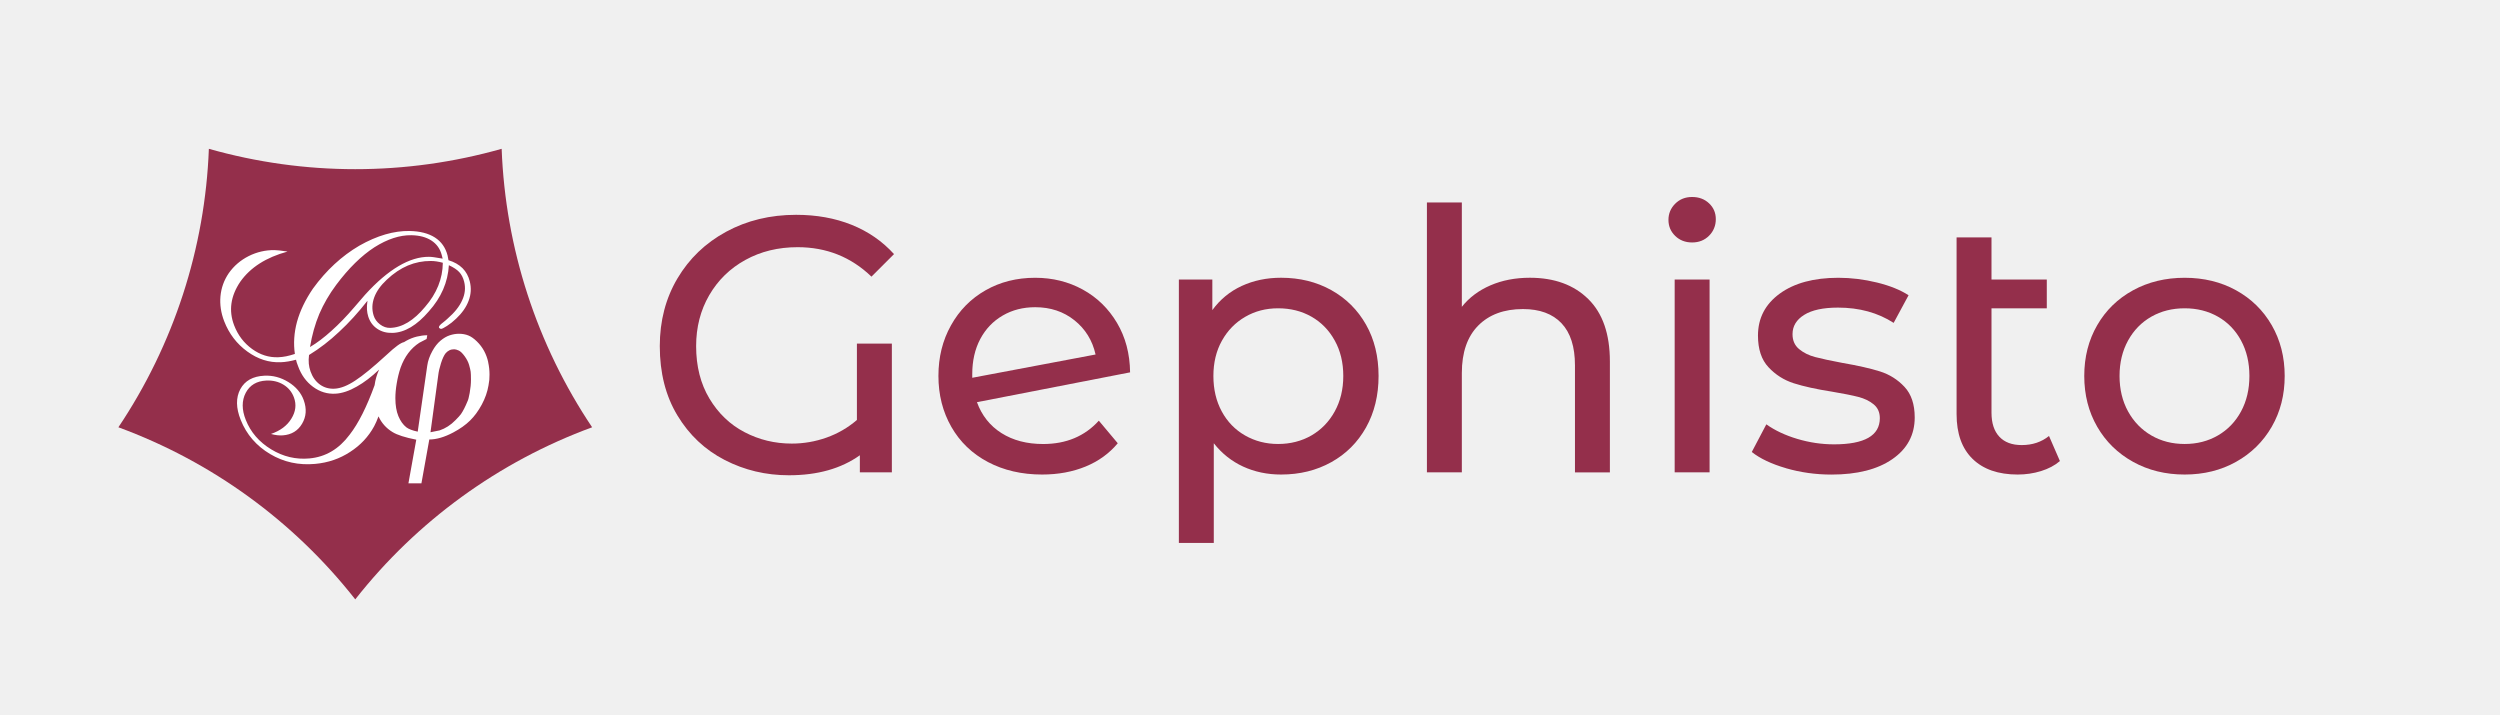
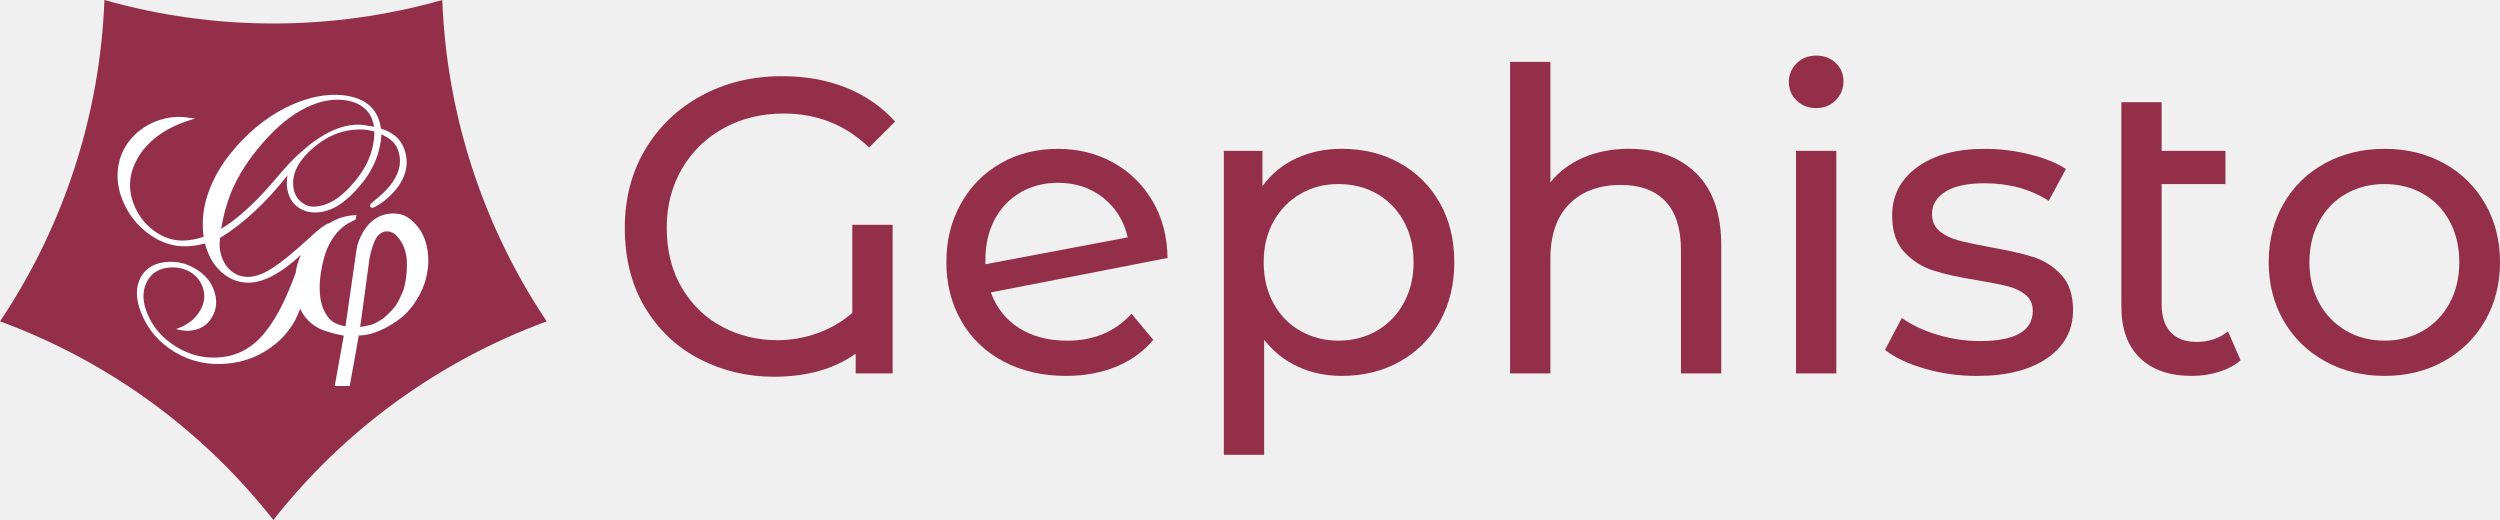
- <svg xmlns="http://www.w3.org/2000/svg" id="Logo" viewBox="0 0 756 216">
+ <svg xmlns="http://www.w3.org/2000/svg" id="Logo" version="1.1" viewBox="0 0 655.09 136.25">
  <defs>
    <style>
-       .cls-1 {
+       .st0 {
        fill: #fff;
      }

-       .cls-2 {
+       .st1 {
        fill: #942f4b;
      }
    </style>
  </defs>
-   <path class="cls-2" d="M107.43,181.25h0c-18.59-23.66-43.39-41.67-71.63-52.04h0s0,0,0,0c16.75-24.99,26.23-54.14,27.36-84.21h0s0,0,0,0c28.94,8.21,59.6,8.21,88.54,0h0s0,0,0,0c1.13,30.06,10.61,59.22,27.36,84.21h0s0,0,0,0c-28.24,10.37-53.04,28.39-71.63,52.04h0Z" />
-   <path class="cls-1" d="M147.64,109.53c-.27-1.23-.69-2.37-1.25-3.41-.56-1.04-1.29-2-2.19-2.88-.9-.88-1.76-1.48-2.6-1.81-.83-.33-1.77-.5-2.82-.5-.92,0-1.85.16-2.79.47-.94.31-1.87.86-2.79,1.63-.92.77-1.73,1.81-2.44,3.1-.83,1.5-1.36,2.98-1.56,4.45l-2.88,19.95c-1.58-.33-2.73-.77-3.44-1.31-1-.79-1.8-1.92-2.41-3.38-.6-1.46-.91-3.27-.91-5.44,0-1.33.13-2.82.41-4.47.27-1.65.66-3.22,1.16-4.72,1.21-3.38,3.11-5.9,5.69-7.57.71-.37,1.44-.75,2.19-1.13l.19-1.13c-1,0-2.05.14-3.16.41-1.11.27-2.18.7-3.22,1.28-.22.13-.44.26-.65.39-.95.17-2.67,1.41-5.18,3.77l-.21.19c-3.91,3.58-7.01,6.14-9.35,7.66-2.32,1.54-4.39,2.36-6.22,2.46-1.68.09-3.17-.32-4.46-1.25-1.29-.93-2.25-2.26-2.86-4-.26-.75-.43-1.52-.51-2.32-.07-.8-.05-1.68.07-2.62,3.21-1.96,6.25-4.31,9.13-7.03,2.92-2.7,5.76-5.82,8.54-9.37-.15,1.03-.2,1.91-.15,2.65.05.74.17,1.44.38,2.1.5,1.59,1.4,2.83,2.72,3.72,1.31.89,2.85,1.3,4.63,1.25,3.71-.11,7.35-2.29,10.98-6.51,3.73-4.16,5.76-8.8,6.06-13.96,1.39.64,2.44,1.33,3.13,2.07.69.74,1.19,1.72,1.49,2.92.47,1.86.27,3.72-.59,5.6-.84,1.89-2.32,3.74-4.41,5.55-.34.33-.81.73-1.42,1.21-.89.67-1.29,1.16-1.2,1.48.02.09.11.18.26.28.15.1.28.15.4.14.27,0,.87-.31,1.79-.9.92-.59,1.84-1.32,2.74-2.18,1.8-1.69,3.06-3.49,3.78-5.41.73-1.92.85-3.87.35-5.87-.4-1.6-1.13-2.93-2.2-4-1.08-1.07-2.49-1.87-4.24-2.4-.06-.23-.11-.5-.16-.82-.05-.32-.09-.52-.11-.6-.61-2.38-1.89-4.2-3.83-5.45-1.95-1.25-4.52-1.91-7.69-1.97-4.69-.08-9.78,1.38-15.18,4.45-5.32,3.12-10,7.44-14.02,12.98-2.3,3.38-3.9,6.73-4.82,10.04-.89,3.33-1.1,6.57-.64,9.71-.97.32-1.86.56-2.66.72-.8.16-1.59.25-2.36.28-2.82.11-5.46-.72-7.92-2.5-2.47-1.79-4.28-4.17-5.42-7.13-1.7-4.43-1.1-8.86,1.87-13.23,3.06-4.32,7.82-7.34,14.25-9.09-.07-.03-.16-.05-.25-.05-1.75-.26-2.99-.4-3.72-.4-2.68-.02-5.27.57-7.74,1.8-2.46,1.24-4.48,2.96-6.04,5.18-1.43,2.1-2.27,4.42-2.51,6.95-.23,2.54.15,5.08,1.13,7.6,1.47,3.78,3.8,6.83,7,9.15,3.17,2.3,6.52,3.37,10.08,3.23.77-.03,1.53-.11,2.28-.24.75-.12,1.54-.3,2.36-.52.08.22.14.48.2.8.03.1.06.16.07.19l.34.94c.95,2.65,2.47,4.75,4.54,6.27,2.06,1.52,4.32,2.21,6.78,2.07,2-.11,4.14-.83,6.43-2.14,2.2-1.23,4.45-2.95,6.76-5.14-.68,1.5-1.14,3.07-1.36,4.72-2.37,6.51-4.86,11.51-7.54,14.95-3.24,4.34-7.28,6.75-12.18,7.19-4.1.37-7.94-.54-11.56-2.75-3.65-2.22-6.21-5.2-7.68-8.91-1.23-3.09-1.24-5.82-.01-8.18,1.24-2.34,3.32-3.57,6.22-3.71,1.93-.09,3.66.32,5.18,1.24,1.51.92,2.57,2.21,3.18,3.87.8,2.17.53,4.3-.78,6.41-1.29,2.12-3.35,3.66-6.17,4.63.65.18,1.28.31,1.89.38.61.07,1.18.08,1.71.04,2.62-.2,4.55-1.38,5.81-3.52,1.27-2.13,1.44-4.51.49-7.14-.81-2.22-2.34-4.03-4.61-5.44-2.28-1.41-4.7-2.06-7.26-1.94-3.47.16-5.91,1.51-7.3,4.07-1.37,2.58-1.33,5.68.12,9.3,1.75,4.4,4.73,7.84,8.89,10.32,4.12,2.45,8.66,3.44,13.65,2.98,3.91-.36,7.42-1.57,10.53-3.61,3.14-2.02,5.57-4.61,7.29-7.78.44-.81.87-1.81,1.31-2.98.92,2,2.33,3.58,4.23,4.74,1.42.88,3.82,1.65,7.19,2.31l-2.37,13.19h3.93s2.38-13.25,2.38-13.25c2.17,0,4.59-.71,7.26-2.13,2.04-1.08,3.73-2.28,5.07-3.6,1.34-1.31,2.51-2.92,3.54-4.82,1.02-1.9,1.7-3.83,2.03-5.79.12-.75.21-1.31.25-1.69.04-.38.06-.92.06-1.63,0-1.25-.14-2.49-.41-3.72ZM128.54,92.81c-3.43,4.12-6.92,6.25-10.55,6.34-1.09.03-2.11-.32-3.07-1.05-.96-.73-1.61-1.63-1.94-2.71-.55-1.77-.49-3.58.18-5.44.68-1.85,1.95-3.64,3.81-5.37,2.04-1.93,4.17-3.35,6.38-4.29,2.22-.93,4.53-1.38,6.91-1.37.6,0,1.2.05,1.79.14.59.09,1.21.22,1.86.4-.05,4.84-1.85,9.29-5.37,13.35ZM96.56,94.93c1.31-3.04,3.01-5.97,5.11-8.79,3.78-5.05,7.65-8.83,11.55-11.36,3.95-2.5,7.69-3.71,11.18-3.65,2.45.04,4.47.58,6.06,1.61,1.58,1.03,2.62,2.48,3.11,4.35l.29,1.12c-1.2-.21-2.08-.35-2.64-.43-.56-.08-1.06-.12-1.51-.12-5.79-.04-12.31,3.74-19.33,11.49-1.41,1.64-2.48,2.88-3.2,3.71-2.35,2.75-4.66,5.14-6.93,7.17-2.25,2.04-4.41,3.68-6.5,4.91.59-3.61,1.53-6.95,2.81-10.01ZM142.05,118.75c-.25,1.38-.48,2.25-.69,2.63-.67,1.63-1.32,2.9-1.95,3.82-.29.42-.86,1.04-1.7,1.88-1.42,1.46-3.02,2.48-4.77,3.07-.04,0-.96.19-2.76.56l2.33-17.13c.12-1.13.41-2.38.85-3.76.44-1.38.91-2.38,1.41-3.01.33-.38.71-.67,1.13-.88.42-.21.9-.31,1.44-.31.38,0,.84.13,1.38.38.54.25,1.14.82,1.79,1.72.65.9,1.1,1.78,1.35,2.66.25.88.41,1.55.47,2.03.06.48.09,1.26.09,2.35,0,1.29-.13,2.63-.38,4.01Z" />
+   <path class="st1" d="M71.63,136.25h0C53.04,112.59,28.24,94.58,0,84.21h0C16.75,59.22,26.23,30.07,27.36,0h0c28.94,8.21,59.6,8.21,88.54,0h0c1.13,30.06,10.61,59.22,27.36,84.21h0c-28.24,10.37-53.04,28.39-71.63,52.04h0Z" />
+   <path class="st0" d="M111.84,64.53c-.27-1.23-.69-2.37-1.25-3.41s-1.29-2-2.19-2.88c-.9-.88-1.76-1.48-2.6-1.81-.83-.33-1.77-.5-2.82-.5-.92,0-1.85.16-2.79.47-.94.31-1.87.86-2.79,1.63s-1.73,1.81-2.44,3.1c-.83,1.5-1.36,2.98-1.56,4.45l-2.88,19.95c-1.58-.33-2.73-.77-3.44-1.31-1-.79-1.8-1.92-2.41-3.38-.6-1.46-.91-3.27-.91-5.44,0-1.33.13-2.82.41-4.47.27-1.65.66-3.22,1.16-4.72,1.21-3.38,3.11-5.9,5.69-7.57.71-.37,1.44-.75,2.19-1.13l.19-1.13c-1,0-2.05.14-3.16.41-1.11.27-2.18.7-3.22,1.28-.22.13-.44.26-.65.39-.95.17-2.67,1.41-5.18,3.77l-.21.19c-3.91,3.58-7.01,6.14-9.35,7.66-2.32,1.54-4.39,2.36-6.22,2.46-1.68.09-3.17-.32-4.46-1.25s-2.25-2.26-2.86-4c-.26-.75-.43-1.52-.51-2.32-.07-.8-.05-1.68.07-2.62,3.21-1.96,6.25-4.31,9.13-7.03,2.92-2.7,5.76-5.82,8.54-9.37-.15,1.03-.2,1.91-.15,2.65.05.74.17,1.44.38,2.1.5,1.59,1.4,2.83,2.72,3.72,1.31.89,2.85,1.3,4.63,1.25,3.71-.11,7.35-2.29,10.98-6.51,3.73-4.16,5.76-8.8,6.06-13.96,1.39.64,2.44,1.33,3.13,2.07s1.19,1.72,1.49,2.92c.47,1.86.27,3.72-.59,5.6-.84,1.89-2.32,3.74-4.41,5.55-.34.33-.81.73-1.42,1.21-.89.67-1.29,1.16-1.2,1.48.02.09.11.18.26.28s.28.15.4.14c.27,0,.87-.31,1.79-.9.92-.59,1.84-1.32,2.74-2.18,1.8-1.69,3.06-3.49,3.78-5.41.73-1.92.85-3.87.35-5.87-.4-1.6-1.13-2.93-2.2-4-1.08-1.07-2.49-1.87-4.24-2.4-.06-.23-.11-.5-.16-.82s-.09-.52-.11-.6c-.61-2.38-1.89-4.2-3.83-5.45-1.95-1.25-4.52-1.91-7.69-1.97-4.69-.08-9.78,1.38-15.18,4.45-5.32,3.12-10,7.44-14.02,12.98-2.3,3.38-3.9,6.73-4.82,10.04-.89,3.33-1.1,6.57-.64,9.71-.97.32-1.86.56-2.66.72s-1.59.25-2.36.28c-2.82.11-5.46-.72-7.92-2.5-2.47-1.79-4.28-4.17-5.42-7.13-1.7-4.43-1.1-8.86,1.87-13.23,3.06-4.32,7.82-7.34,14.25-9.09-.07-.03-.16-.05-.25-.05-1.75-.26-2.99-.4-3.72-.4-2.68-.02-5.27.57-7.74,1.8-2.46,1.24-4.48,2.96-6.04,5.18-1.43,2.1-2.27,4.42-2.51,6.95-.23,2.54.15,5.08,1.13,7.6,1.47,3.78,3.8,6.83,7,9.15,3.17,2.3,6.52,3.37,10.08,3.23.77-.03,1.53-.11,2.28-.24.75-.12,1.54-.3,2.36-.52.08.22.14.48.2.8.03.1.06.16.07.19l.34.94c.95,2.65,2.47,4.75,4.54,6.27,2.06,1.52,4.32,2.21,6.78,2.07,2-.11,4.14-.83,6.43-2.14,2.2-1.23,4.45-2.95,6.76-5.14-.68,1.5-1.14,3.07-1.36,4.72-2.37,6.51-4.86,11.51-7.54,14.95-3.24,4.34-7.28,6.75-12.18,7.19-4.1.37-7.94-.54-11.56-2.75-3.65-2.22-6.21-5.2-7.68-8.91-1.23-3.09-1.24-5.82-.01-8.18,1.24-2.34,3.32-3.57,6.22-3.71,1.93-.09,3.66.32,5.18,1.24,1.51.92,2.57,2.21,3.18,3.87.8,2.17.53,4.3-.78,6.41-1.29,2.12-3.35,3.66-6.17,4.63.65.18,1.28.31,1.89.38s1.18.08,1.71.04c2.62-.2,4.55-1.38,5.81-3.52,1.27-2.13,1.44-4.51.49-7.14-.81-2.22-2.34-4.03-4.61-5.44-2.28-1.41-4.7-2.06-7.26-1.94-3.47.16-5.91,1.51-7.3,4.07-1.37,2.58-1.33,5.68.12,9.3,1.75,4.4,4.73,7.84,8.89,10.32,4.12,2.45,8.66,3.44,13.65,2.98,3.91-.36,7.42-1.57,10.53-3.61,3.14-2.02,5.57-4.61,7.29-7.78.44-.81.87-1.81,1.31-2.98.92,2,2.33,3.58,4.23,4.74,1.42.88,3.82,1.65,7.19,2.31l-2.37,13.19h3.93l2.38-13.25c2.17,0,4.59-.71,7.26-2.13,2.04-1.08,3.73-2.28,5.07-3.6,1.34-1.31,2.51-2.92,3.54-4.82,1.02-1.9,1.7-3.83,2.03-5.79.12-.75.21-1.31.25-1.69.04-.38.06-.92.06-1.63,0-1.25-.14-2.49-.41-3.72l.02.01ZM92.74,47.81c-3.43,4.12-6.92,6.25-10.55,6.34-1.09.03-2.11-.32-3.07-1.05s-1.61-1.63-1.94-2.71c-.55-1.77-.49-3.58.18-5.44.68-1.85,1.95-3.64,3.81-5.37,2.04-1.93,4.17-3.35,6.38-4.29,2.22-.93,4.53-1.38,6.91-1.37.6,0,1.2.05,1.79.14s1.21.22,1.86.4c-.05,4.84-1.85,9.29-5.37,13.35h0ZM60.76,49.93c1.31-3.04,3.01-5.97,5.11-8.79,3.78-5.05,7.65-8.83,11.55-11.36,3.95-2.5,7.69-3.71,11.18-3.65,2.45.04,4.47.58,6.06,1.61,1.58,1.03,2.62,2.48,3.11,4.35l.29,1.12c-1.2-.21-2.08-.35-2.64-.43s-1.06-.12-1.51-.12c-5.79-.04-12.31,3.74-19.33,11.49-1.41,1.64-2.48,2.88-3.2,3.71-2.35,2.75-4.66,5.14-6.93,7.17-2.25,2.04-4.41,3.68-6.5,4.91.59-3.61,1.53-6.95,2.81-10.01h0ZM106.25,73.75c-.25,1.38-.48,2.25-.69,2.63-.67,1.63-1.32,2.9-1.95,3.82-.29.42-.86,1.04-1.7,1.88-1.42,1.46-3.02,2.48-4.77,3.07-.04,0-.96.19-2.76.56l2.33-17.13c.12-1.13.41-2.38.85-3.76.44-1.38.91-2.38,1.41-3.01.33-.38.71-.67,1.13-.88s.9-.31,1.44-.31c.38,0,.84.13,1.38.38.54.25,1.14.82,1.79,1.72s1.1,1.78,1.35,2.66c.25.88.41,1.55.47,2.03.06.48.09,1.26.09,2.35,0,1.29-.13,2.63-.38,4.01l.01-.02Z" />
  <g>
-     <path class="cls-2" d="M259.14,103.9h10.56v38.94h-9.68v-5.17c-5.65,4.03-12.8,6.05-21.45,6.05-6.97,0-13.44-1.54-19.42-4.62-5.98-3.08-10.74-7.57-14.3-13.47-3.56-5.9-5.33-12.89-5.33-20.96,0-7.63,1.78-14.45,5.33-20.46,3.56-6.01,8.47-10.73,14.74-14.13,6.27-3.41,13.33-5.12,21.17-5.12,6.16,0,11.75,1.01,16.77,3.02,5.02,2.02,9.29,4.97,12.82,8.86l-6.82,6.82c-6.16-5.94-13.6-8.91-22.33-8.91-5.87,0-11.13,1.28-15.79,3.85-4.66,2.57-8.3,6.12-10.94,10.67-2.64,4.55-3.96,9.68-3.96,15.4,0,6.09,1.34,11.37,4.01,15.84,2.68,4.47,6.21,7.87,10.62,10.17,4.4,2.31,9.17,3.46,14.3,3.46,3.59,0,7.09-.6,10.5-1.81s6.47-2.99,9.19-5.33v-23.1Z" />
-     <path class="cls-2" d="M332.29,127.22l5.72,6.82c-2.57,3.08-5.81,5.43-9.73,7.04-3.92,1.61-8.31,2.42-13.15,2.42-6.16,0-11.62-1.27-16.39-3.79-4.77-2.53-8.45-6.07-11.05-10.62-2.6-4.55-3.91-9.68-3.91-15.4s1.26-10.74,3.79-15.29c2.53-4.55,6.01-8.08,10.45-10.61,4.44-2.53,9.44-3.79,15.01-3.79,5.28,0,10.08,1.19,14.41,3.57,4.33,2.38,7.77,5.74,10.34,10.07,2.57,4.33,3.89,9.31,3.96,14.96l-46.31,9.02c1.47,4.03,3.94,7.15,7.42,9.35,3.48,2.2,7.68,3.3,12.59,3.3,6.97,0,12.58-2.35,16.83-7.04ZM303.2,95.43c-2.9,1.69-5.15,4.05-6.77,7.09-1.61,3.04-2.42,6.58-2.42,10.62v1.1l37.29-7.04c-.95-4.25-3.08-7.7-6.38-10.34-3.3-2.64-7.26-3.96-11.88-3.96-3.67,0-6.95.84-9.84,2.53Z" />
-     <path class="cls-2" d="M402.58,87.73c4.47,2.49,7.98,5.98,10.51,10.45,2.53,4.47,3.79,9.64,3.79,15.51s-1.27,11.06-3.79,15.57c-2.53,4.51-6.03,8.01-10.51,10.5-4.47,2.49-9.53,3.74-15.18,3.74-4.18,0-8.01-.81-11.5-2.42-3.48-1.61-6.43-3.96-8.85-7.04v30.14h-10.56v-79.64h10.12v9.24c2.35-3.23,5.32-5.67,8.91-7.32,3.59-1.65,7.55-2.47,11.88-2.47,5.65,0,10.71,1.25,15.18,3.74ZM396.58,131.68c2.97-1.72,5.32-4.14,7.04-7.26,1.72-3.12,2.59-6.69,2.59-10.73s-.86-7.61-2.59-10.72c-1.72-3.12-4.07-5.52-7.04-7.21-2.97-1.69-6.33-2.53-10.07-2.53s-6.99.86-9.96,2.58c-2.97,1.72-5.32,4.12-7.04,7.21-1.72,3.08-2.58,6.64-2.58,10.67s.84,7.61,2.53,10.73c1.69,3.12,4.03,5.54,7.04,7.26,3.01,1.72,6.34,2.58,10.01,2.58s7.09-.86,10.07-2.58Z" />
-     <path class="cls-2" d="M480.29,90.43c4.36,4.29,6.54,10.58,6.54,18.87v33.55h-10.56v-32.34c0-5.65-1.36-9.9-4.07-12.76-2.71-2.86-6.6-4.29-11.66-4.29-5.72,0-10.23,1.67-13.53,5-3.3,3.34-4.95,8.12-4.95,14.35v30.03h-10.56V61.22h10.56v31.57c2.2-2.79,5.08-4.95,8.63-6.49,3.56-1.54,7.54-2.31,11.93-2.31,7.41,0,13.29,2.14,17.66,6.43Z" />
-     <path class="cls-2" d="M506.58,71.34c-1.36-1.32-2.04-2.93-2.04-4.84s.68-3.54,2.04-4.9c1.36-1.36,3.06-2.03,5.12-2.03s3.76.64,5.12,1.92c1.36,1.28,2.04,2.88,2.04,4.79s-.68,3.65-2.04,5c-1.36,1.36-3.06,2.04-5.12,2.04s-3.76-.66-5.12-1.98ZM506.42,84.54h10.56v58.3h-10.56v-58.3Z" />
-     <path class="cls-2" d="M540.08,141.58c-4.4-1.28-7.85-2.92-10.34-4.9l4.4-8.36c2.57,1.83,5.68,3.3,9.35,4.4,3.67,1.1,7.37,1.65,11.11,1.65,9.24,0,13.86-2.64,13.86-7.92,0-1.76-.62-3.15-1.87-4.18-1.25-1.03-2.81-1.78-4.67-2.25-1.87-.48-4.53-1.01-7.98-1.59-4.69-.73-8.52-1.58-11.5-2.53-2.97-.95-5.52-2.57-7.64-4.84-2.13-2.27-3.19-5.46-3.19-9.57,0-5.28,2.2-9.51,6.6-12.71,4.4-3.19,10.3-4.78,17.71-4.78,3.89,0,7.77.48,11.66,1.43,3.89.95,7.08,2.24,9.57,3.85l-4.51,8.36c-4.77-3.08-10.38-4.62-16.83-4.62-4.47,0-7.88.73-10.23,2.2-2.35,1.47-3.52,3.41-3.52,5.83,0,1.91.66,3.41,1.98,4.51,1.32,1.1,2.95,1.91,4.89,2.42,1.94.51,4.67,1.1,8.2,1.76,4.69.81,8.49,1.67,11.38,2.58,2.9.92,5.37,2.48,7.42,4.68,2.05,2.2,3.08,5.28,3.08,9.24,0,5.28-2.25,9.48-6.76,12.6-4.51,3.12-10.65,4.67-18.42,4.67-4.77,0-9.35-.64-13.75-1.92Z" />
-     <path class="cls-2" d="M622.91,139.43c-1.54,1.32-3.45,2.33-5.72,3.03-2.27.7-4.62,1.04-7.04,1.04-5.87,0-10.41-1.58-13.64-4.73-3.23-3.15-4.84-7.66-4.84-13.53v-53.46h10.56v12.76h16.72v8.69h-16.72v31.57c0,3.15.79,5.57,2.37,7.26,1.58,1.69,3.83,2.53,6.77,2.53,3.23,0,5.98-.92,8.25-2.75l3.3,7.59Z" />
-     <path class="cls-2" d="M645.02,139.65c-4.62-2.57-8.23-6.1-10.83-10.61-2.6-4.51-3.91-9.62-3.91-15.35s1.3-10.83,3.91-15.34c2.6-4.51,6.21-8.03,10.83-10.56,4.62-2.53,9.83-3.79,15.62-3.79s10.98,1.26,15.56,3.79c4.58,2.53,8.18,6.05,10.78,10.56,2.6,4.51,3.91,9.62,3.91,15.34s-1.3,10.83-3.91,15.35c-2.6,4.51-6.2,8.05-10.78,10.61-4.58,2.57-9.77,3.85-15.56,3.85s-11-1.28-15.62-3.85ZM670.7,131.68c2.97-1.72,5.3-4.14,6.99-7.26,1.69-3.12,2.53-6.69,2.53-10.73s-.84-7.61-2.53-10.72c-1.69-3.12-4.02-5.52-6.99-7.21-2.97-1.69-6.33-2.53-10.06-2.53s-7.1.84-10.07,2.53c-2.97,1.69-5.32,4.09-7.04,7.21-1.72,3.12-2.58,6.69-2.58,10.72s.86,7.61,2.58,10.73c1.72,3.12,4.07,5.54,7.04,7.26,2.97,1.72,6.33,2.58,10.07,2.58s7.09-.86,10.06-2.58Z" />
+     <path class="st1" d="M223.34,58.9h10.56v38.94h-9.68v-5.17c-5.65,4.03-12.8,6.05-21.45,6.05-6.97,0-13.44-1.54-19.42-4.62s-10.74-7.57-14.3-13.47c-3.56-5.9-5.33-12.89-5.33-20.96,0-7.63,1.78-14.45,5.33-20.46,3.56-6.01,8.47-10.73,14.74-14.13,6.27-3.41,13.33-5.12,21.17-5.12,6.16,0,11.75,1.01,16.77,3.02,5.02,2.02,9.29,4.97,12.82,8.86l-6.82,6.82c-6.16-5.94-13.6-8.91-22.33-8.91-5.87,0-11.13,1.28-15.79,3.85-4.66,2.57-8.3,6.12-10.94,10.67-2.64,4.55-3.96,9.68-3.96,15.4,0,6.09,1.34,11.37,4.01,15.84,2.68,4.47,6.21,7.87,10.62,10.17,4.4,2.31,9.17,3.46,14.3,3.46,3.59,0,7.09-.6,10.5-1.81s6.47-2.99,9.19-5.33v-23.1h.01Z" />
+     <path class="st1" d="M296.49,82.22l5.72,6.82c-2.57,3.08-5.81,5.43-9.73,7.04s-8.31,2.42-13.15,2.42c-6.16,0-11.62-1.27-16.39-3.79-4.77-2.53-8.45-6.07-11.05-10.62-2.6-4.55-3.91-9.68-3.91-15.4s1.26-10.74,3.79-15.29,6.01-8.08,10.45-10.61,9.44-3.79,15.01-3.79c5.28,0,10.08,1.19,14.41,3.57,4.33,2.38,7.77,5.74,10.34,10.07s3.89,9.31,3.96,14.96l-46.31,9.02c1.47,4.03,3.94,7.15,7.42,9.35,3.48,2.2,7.68,3.3,12.59,3.3,6.97,0,12.58-2.35,16.83-7.04l.02-.01ZM267.4,50.43c-2.9,1.69-5.15,4.05-6.77,7.09-1.61,3.04-2.42,6.58-2.42,10.62v1.1l37.29-7.04c-.95-4.25-3.08-7.7-6.38-10.34-3.3-2.64-7.26-3.96-11.88-3.96-3.67,0-6.95.84-9.84,2.53Z" />
+     <path class="st1" d="M366.78,42.73c4.47,2.49,7.98,5.98,10.51,10.45,2.53,4.47,3.79,9.64,3.79,15.51s-1.27,11.06-3.79,15.57c-2.53,4.51-6.03,8.01-10.51,10.5-4.47,2.49-9.53,3.74-15.18,3.74-4.18,0-8.01-.81-11.5-2.42-3.48-1.61-6.43-3.96-8.85-7.04v30.14h-10.56V39.54h10.12v9.24c2.35-3.23,5.32-5.67,8.91-7.32s7.55-2.47,11.88-2.47c5.65,0,10.71,1.25,15.18,3.74h0ZM360.78,86.68c2.97-1.72,5.32-4.14,7.04-7.26s2.59-6.69,2.59-10.73-.86-7.61-2.59-10.72c-1.72-3.12-4.07-5.52-7.04-7.21s-6.33-2.53-10.07-2.53-6.99.86-9.96,2.58-5.32,4.12-7.04,7.21c-1.72,3.08-2.58,6.64-2.58,10.67s.84,7.61,2.53,10.73c1.69,3.12,4.03,5.54,7.04,7.26s6.34,2.58,10.01,2.58,7.09-.86,10.07-2.58h0Z" />
+     <path class="st1" d="M444.49,45.43c4.36,4.29,6.54,10.58,6.54,18.87v33.55h-10.56v-32.34c0-5.65-1.36-9.9-4.07-12.76-2.71-2.86-6.6-4.29-11.66-4.29-5.72,0-10.23,1.67-13.53,5-3.3,3.34-4.95,8.12-4.95,14.35v30.03h-10.56V16.22h10.56v31.57c2.2-2.79,5.08-4.95,8.63-6.49,3.56-1.54,7.54-2.31,11.93-2.31,7.41,0,13.29,2.14,17.66,6.43l.01.01Z" />
+     <path class="st1" d="M470.78,26.34c-1.36-1.32-2.04-2.93-2.04-4.84s.68-3.54,2.04-4.9c1.36-1.36,3.06-2.03,5.12-2.03s3.76.64,5.12,1.92c1.36,1.28,2.04,2.88,2.04,4.79s-.68,3.65-2.04,5c-1.36,1.36-3.06,2.04-5.12,2.04s-3.76-.66-5.12-1.98h0ZM470.62,39.54h10.56v58.3h-10.56v-58.3h0Z" />
+     <path class="st1" d="M504.28,96.58c-4.4-1.28-7.85-2.92-10.34-4.9l4.4-8.36c2.57,1.83,5.68,3.3,9.35,4.4,3.67,1.1,7.37,1.65,11.11,1.65,9.24,0,13.86-2.64,13.86-7.92,0-1.76-.62-3.15-1.87-4.18s-2.81-1.78-4.67-2.25c-1.87-.48-4.53-1.01-7.98-1.59-4.69-.73-8.52-1.58-11.5-2.53-2.97-.95-5.52-2.57-7.64-4.84-2.13-2.27-3.19-5.46-3.19-9.57,0-5.28,2.2-9.51,6.6-12.71,4.4-3.19,10.3-4.78,17.71-4.78,3.89,0,7.77.48,11.66,1.43,3.89.95,7.08,2.24,9.57,3.85l-4.51,8.36c-4.77-3.08-10.38-4.62-16.83-4.62-4.47,0-7.88.73-10.23,2.2-2.35,1.47-3.52,3.41-3.52,5.83,0,1.91.66,3.41,1.98,4.51s2.95,1.91,4.89,2.42c1.94.51,4.67,1.1,8.2,1.76,4.69.81,8.49,1.67,11.38,2.58,2.9.92,5.37,2.48,7.42,4.68s3.08,5.28,3.08,9.24c0,5.28-2.25,9.48-6.76,12.6s-10.65,4.67-18.42,4.67c-4.77,0-9.35-.64-13.75-1.92v-.01Z" />
+     <path class="st1" d="M587.11,94.43c-1.54,1.32-3.45,2.33-5.72,3.03-2.27.7-4.62,1.04-7.04,1.04-5.87,0-10.41-1.58-13.64-4.73-3.23-3.15-4.84-7.66-4.84-13.53V26.78h10.56v12.76h16.72v8.69h-16.72v31.57c0,3.15.79,5.57,2.37,7.26s3.83,2.53,6.77,2.53c3.23,0,5.98-.92,8.25-2.75l3.3,7.59h-.01Z" />
+     <path class="st1" d="M609.22,94.65c-4.62-2.57-8.23-6.1-10.83-10.61-2.6-4.51-3.91-9.62-3.91-15.35s1.3-10.83,3.91-15.34c2.6-4.51,6.21-8.03,10.83-10.56s9.83-3.79,15.62-3.79,10.98,1.26,15.56,3.79,8.18,6.05,10.78,10.56c2.6,4.51,3.91,9.62,3.91,15.34s-1.3,10.83-3.91,15.35c-2.6,4.51-6.2,8.05-10.78,10.61-4.58,2.57-9.77,3.85-15.56,3.85s-11-1.28-15.62-3.85ZM634.9,86.68c2.97-1.72,5.3-4.14,6.99-7.26s2.53-6.69,2.53-10.73-.84-7.61-2.53-10.72c-1.69-3.12-4.02-5.52-6.99-7.21s-6.33-2.53-10.06-2.53-7.1.84-10.07,2.53c-2.97,1.69-5.32,4.09-7.04,7.21-1.72,3.12-2.58,6.69-2.58,10.72s.86,7.61,2.58,10.73c1.72,3.12,4.07,5.54,7.04,7.26s6.33,2.58,10.07,2.58,7.09-.86,10.06-2.58h0Z" />
  </g>
</svg>
